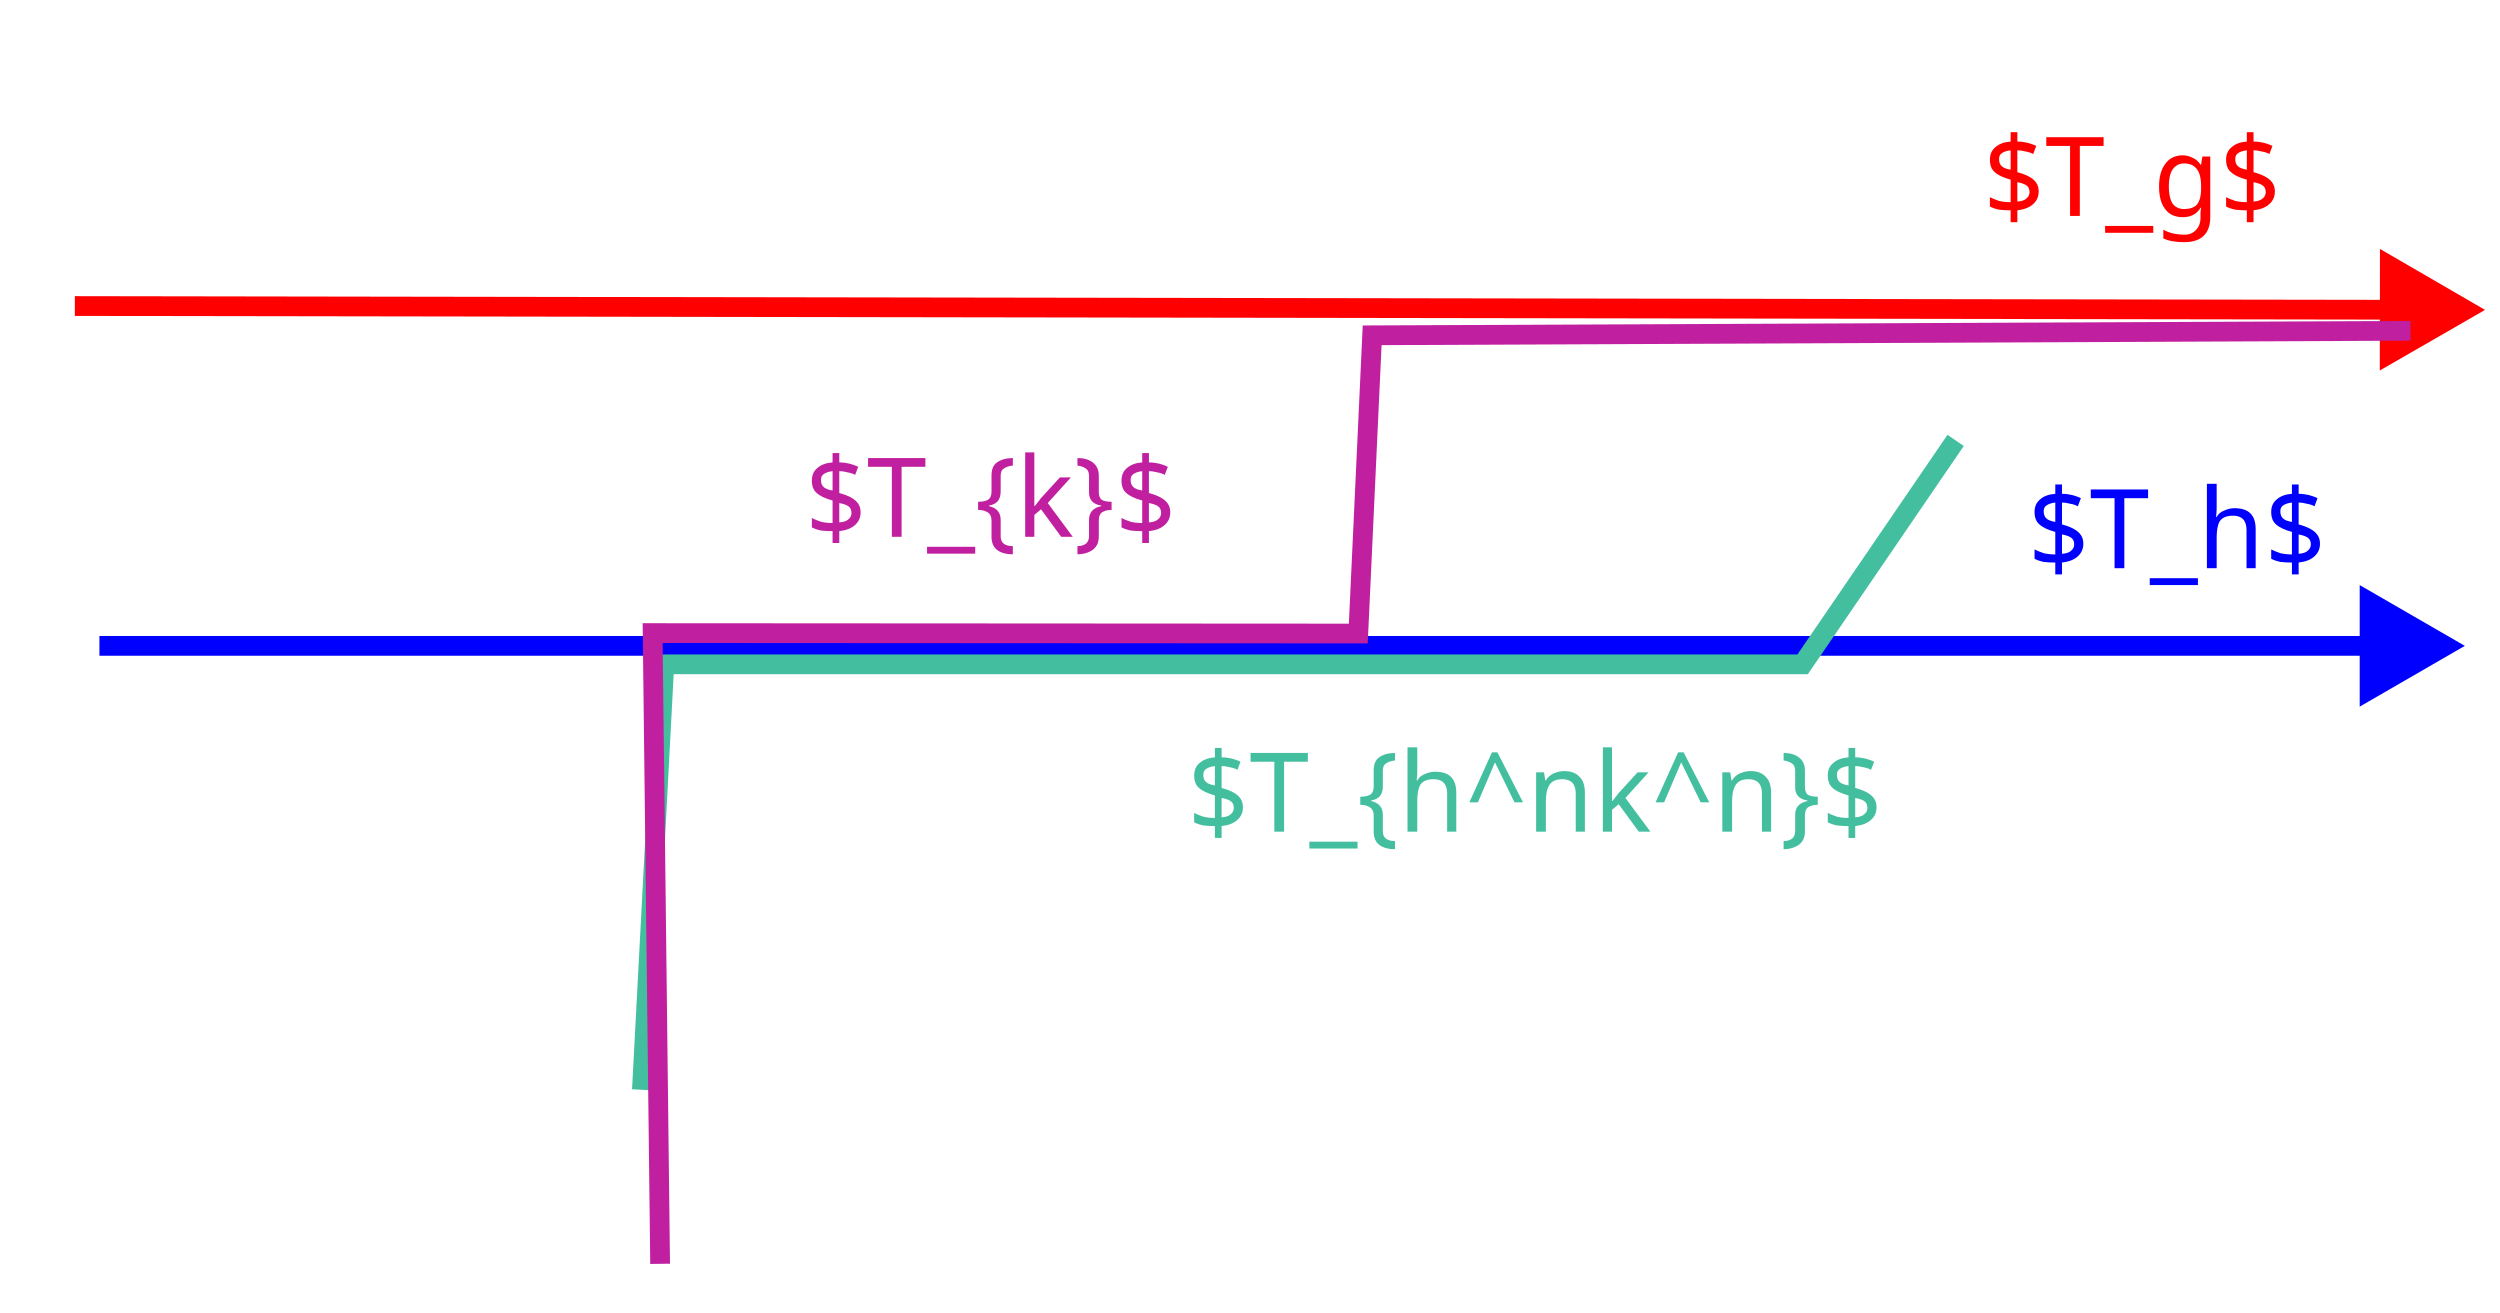
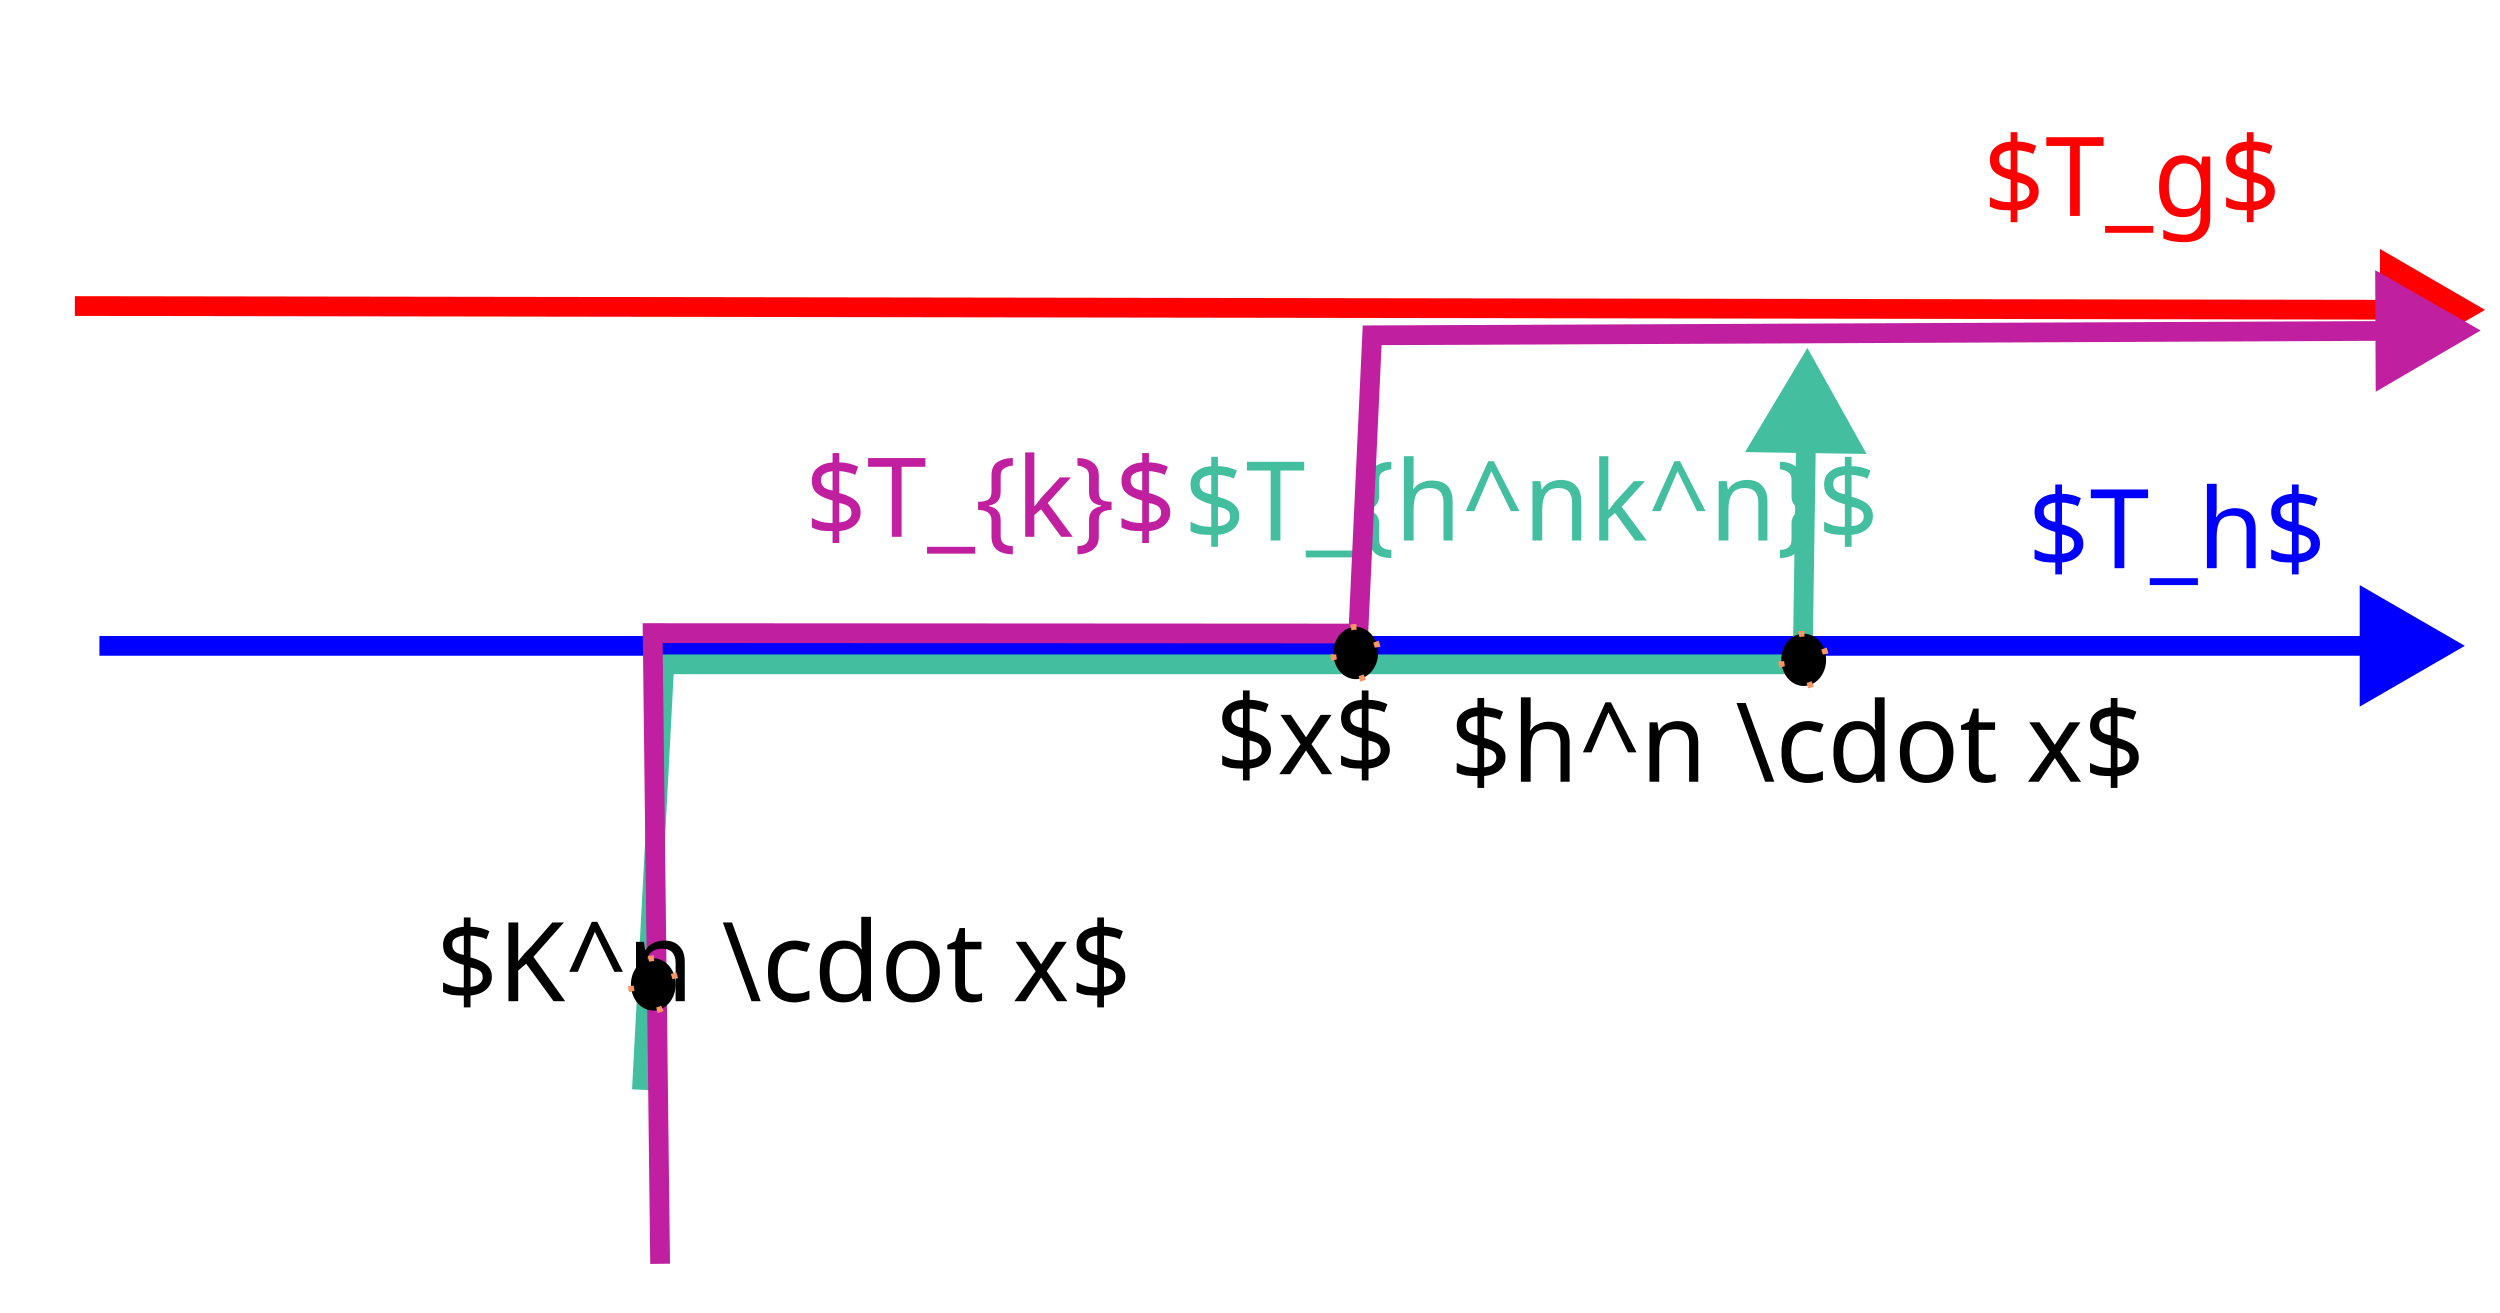
<svg xmlns="http://www.w3.org/2000/svg" width="2.492in" height="1.308in" viewBox="0 0 63.297 33.223" version="1.1" id="svg8">
  <defs id="defs2">
+     <marker style="overflow:visible" id="marker5" refX="0" refY="0" orient="auto-start-reverse" markerWidth="1" markerHeight="1" viewBox="0 0 1 1" preserveAspectRatio="xMidYMid">
+       <path transform="scale(0.5)" style="fill:context-stroke;fill-rule:evenodd;stroke:context-stroke;stroke-width:1pt" d="M 5.77,0 -2.88,5 V -5 Z" id="path5" />
+     </marker>
+     <marker style="overflow:visible" id="marker4" refX="0" refY="0" orient="auto-start-reverse" markerWidth="1" markerHeight="1" viewBox="0 0 1 1" preserveAspectRatio="xMidYMid">
+       <path transform="scale(0.5)" style="fill:context-stroke;fill-rule:evenodd;stroke:context-stroke;stroke-width:1pt" d="M 5.77,0 -2.88,5 V -5 Z" id="path4" />
+     </marker>
    <marker style="overflow:visible" id="Triangle" refX="0" refY="0" orient="auto-start-reverse" markerWidth="1" markerHeight="1" viewBox="0 0 1 1" preserveAspectRatio="xMidYMid">
      <path transform="scale(0.5)" style="fill:context-stroke;fill-rule:evenodd;stroke:context-stroke;stroke-width:1pt" d="M 5.77,0 -2.88,5 V -5 Z" id="path135" />
    </marker>
    <rect x="644.477" y="100.005" width="63.64" height="68.69" id="rect4" />
    <marker style="overflow:visible" id="marker2263" refX="0" refY="0" orient="auto">
      <path transform="scale(0.8)" style="fill:none;fill-opacity:0.75;fill-rule:evenodd;stroke:#e37600;stroke-width:1pt;stroke-opacity:1" d="M 0,5.65 V -5.65" id="path2261" />
    </marker>
    <marker style="overflow:visible" id="DotS" refX="0" refY="0" orient="auto">
      <path transform="matrix(0.2,0,0,0.2,1.48,0.2)" style="fill:#e37600;fill-opacity:1;fill-rule:evenodd;stroke:#e37600;stroke-width:1pt;stroke-opacity:1" d="m -2.5,-1 c 0,2.76 -2.24,5 -5,5 -2.76,0 -5,-2.24 -5,-5 0,-2.76 2.24,-5 5,-5 2.76,0 5,2.24 5,5 z" id="path906" />
    </marker>
    <marker style="overflow:visible" id="marker1201" refX="0" refY="0" orient="auto" viewBox="0 0 8.887 5.078" markerWidth="8.887" markerHeight="5.078" preserveAspectRatio="xMidYMid">
      <path transform="matrix(-0.4,0,0,-0.4,-4,0)" style="fill:#0000ff;fill-opacity:1;fill-rule:evenodd;stroke:#0000ff;stroke-width:1pt;stroke-opacity:1" d="M 0,0 5,-5 -12.5,0 5,5 Z" id="path1199" />
    </marker>
    <marker style="overflow:visible" id="Arrow1Lend" refX="0" refY="0" orient="auto">
      <path transform="matrix(-0.8,0,0,-0.8,-10,0)" style="fill:#0000ff;fill-opacity:1;fill-rule:evenodd;stroke:#0000ff;stroke-width:1pt;stroke-opacity:1" d="M 0,0 5,-5 -12.5,0 5,5 Z" id="path842" />
    </marker>
    <marker style="overflow:visible" id="marker1123" refX="0" refY="0" orient="auto">
      <path transform="matrix(-0.4,0,0,-0.4,-4,0)" style="fill:#0000ff;fill-opacity:1;fill-rule:evenodd;stroke:#0000ff;stroke-width:1pt;stroke-opacity:1" d="M 0,0 5,-5 -12.5,0 5,5 Z" id="path1121" />
    </marker>
    <marker style="overflow:visible" id="Arrow1Mend" refX="0" refY="0" orient="auto">
      <path transform="matrix(-0.4,0,0,-0.4,-4,0)" style="fill:#0000ff;fill-opacity:1;fill-rule:evenodd;stroke:#0000ff;stroke-width:1pt;stroke-opacity:1" d="M 0,0 5,-5 -12.5,0 5,5 Z" id="path848" />
    </marker>
    <rect x="644.477" y="100.005" width="63.64" height="68.69" id="rect4-5" />
    <rect x="644.477" y="100.005" width="63.64" height="68.69" id="rect4-5-6" />
    <rect x="644.477" y="100.005" width="63.64" height="68.69" id="rect4-5-6-1" />
    <rect x="644.477" y="100.005" width="63.64" height="68.69" id="rect4-5-6-1-0" />
    <pattern id="EMFhbasepattern" patternUnits="userSpaceOnUse" width="6" height="6" x="0" y="0" />
    <marker style="overflow:visible" id="Triangle-4" refX="0" refY="0" orient="auto-start-reverse" markerWidth="1" markerHeight="1" viewBox="0 0 1 1" preserveAspectRatio="xMidYMid">
      <path transform="scale(0.5)" style="fill:context-stroke;fill-rule:evenodd;stroke:context-stroke;stroke-width:1pt" d="M 5.77,0 -2.88,5 V -5 Z" id="path135-1" />
    </marker>
  </defs>
  <g id="layer1" transform="translate(-38.13061,-45.62374)">
    <text xml:space="preserve" style="font-style:normal;font-weight:normal;font-size:2.77px;line-height:1.25;font-family:sans-serif;text-align:center;text-anchor:middle;fill:#ff0000;fill-opacity:1;stroke:none;stroke-width:0.105;stroke-dasharray:none" x="95.064" y="50.46" id="text1461-5-3-8" transform="scale(0.9876776,1.012476)">
      <tspan id="tspan1459-0-1-6" x="95.064" y="50.46" style="font-size:2.77px;text-align:center;text-anchor:middle;fill:#ff0000;fill-opacity:1;stroke-width:0.105;stroke-dasharray:none">$T_g$</tspan>
    </text>
-     <text xml:space="preserve" style="font-style:normal;font-weight:normal;font-size:2.77px;line-height:1.25;font-family:sans-serif;text-align:center;text-anchor:middle;fill:#43bf9f;fill-opacity:1;stroke:none;stroke-width:0.105;stroke-dasharray:none" x="79.76" y="65.859" id="text1461-5-3-8-3" transform="scale(0.9876776,1.012476)">
-       <tspan id="tspan1459-0-1-6-5" x="79.76" y="65.859" style="font-size:2.77px;text-align:center;text-anchor:middle;fill:#43bf9f;fill-opacity:1;stroke-width:0.105;stroke-dasharray:none">$T_{h^nk^n}$</tspan>
+     <text xml:space="preserve" style="font-style:normal;font-weight:normal;font-size:2.77px;line-height:1.25;font-family:sans-serif;text-align:center;text-anchor:middle;fill:#43bf9f;fill-opacity:1;stroke:none;stroke-width:0.105;stroke-dasharray:none" x="79.664" y="58.579" id="text1461-5-3-8-3" transform="scale(0.9876776,1.012476)">
+       <tspan id="tspan1459-0-1-6-5" x="79.664" y="58.579" style="font-size:2.77px;text-align:center;text-anchor:middle;fill:#43bf9f;fill-opacity:1;stroke-width:0.105;stroke-dasharray:none">$T_{h^nk^n}$</tspan>
    </text>
    <text xml:space="preserve" style="font-style:normal;font-weight:normal;font-size:2.77px;line-height:1.25;font-family:sans-serif;text-align:center;text-anchor:middle;fill:#c01f9f;fill-opacity:1;stroke:none;stroke-width:0.105" x="65.805" y="58.486" id="text1461-5-3-8-3-3" transform="scale(0.9876776,1.012476)">
      <tspan id="tspan1459-0-1-6-5-2" x="65.805" y="58.486" style="font-size:2.77px;text-align:center;text-anchor:middle;fill:#c01f9f;fill-opacity:1;stroke-width:0.105">$T_{k}$</tspan>
    </text>
    <text xml:space="preserve" style="font-style:normal;font-weight:normal;font-size:2.77px;line-height:1.25;font-family:sans-serif;text-align:center;text-anchor:middle;fill:#0000ff;fill-opacity:1;stroke:none;stroke-width:0.105" x="96.215" y="59.27" id="text1461-5-3-8-8" transform="scale(0.9876776,1.012476)">
      <tspan id="tspan1459-0-1-6-6" x="96.215" y="59.27" style="font-size:2.77px;text-align:center;text-anchor:middle;fill:#0000ff;fill-opacity:1;stroke-width:0.105">$T_h$</tspan>
    </text>
    <path style="fill:none;stroke:#ff0000;stroke-width:0.5;stroke-dasharray:none;stroke-opacity:1;marker-start:url(#Triangle)" d="M 99.273,53.467 40.026,53.372" id="path1" />
    <path style="fill:none;stroke:#0000ff;stroke-width:0.5;stroke-dasharray:none;stroke-opacity:1;marker-start:url(#Triangle-4)" d="m 98.762,61.976 -58.114,-4e-6" id="path1-2" />
-     <path style="fill:none;stroke:#43bf9f;stroke-width:0.5;stroke-dasharray:none;stroke-opacity:1" d="m 54.383,73.216 0.567,-10.772 28.821,-1e-6 3.874,-5.67" id="path2" />
-     <path style="fill:none;stroke:#c01f9f;stroke-width:0.5;stroke-dasharray:none;stroke-opacity:1" d="m 54.844,77.622 -0.189,-15.969 17.866,0.011 0.351,-7.551 26.289,-0.114" id="path2-2" />
+     <path style="fill:none;stroke:#43bf9f;stroke-width:0.5;stroke-dasharray:none;stroke-opacity:1;marker-end:url(#marker4)" d="m 54.383,73.216 0.567,-10.772 28.821,-1e-6 0.094,-6.237" id="path2" />
+     <path style="fill:none;stroke:#c01f9f;stroke-width:0.5;stroke-dasharray:none;stroke-opacity:1;marker-end:url(#marker5)" d="m 54.844,77.622 -0.189,-15.969 17.866,0.011 0.351,-7.551 26.289,-0.114" id="path2-2" />
+     <text xml:space="preserve" style="font-style:normal;font-weight:normal;font-size:2.77px;line-height:1.25;font-family:sans-serif;text-align:center;text-anchor:middle;fill:#000000;fill-opacity:1;stroke:none;stroke-width:0.105;stroke-dasharray:none" x="60.501" y="70.096" id="text1461-5-3-8-3-2" transform="scale(0.9876776,1.012476)">
+       <tspan id="tspan1459-0-1-6-5-9" x="60.501" y="70.096" style="font-size:2.77px;text-align:center;text-anchor:middle;fill:#000000;fill-opacity:1;stroke-width:0.105;stroke-dasharray:none">$K^n \cdot x$</tspan>
+     </text>
+     <text xml:space="preserve" style="font-style:normal;font-weight:normal;font-size:2.77px;line-height:1.25;font-family:sans-serif;text-align:center;text-anchor:middle;fill:#000000;fill-opacity:1;stroke:none;stroke-width:0.105;stroke-dasharray:none" x="73.881" y="64.422" id="text1461-5-3-8-3-2-2" transform="scale(0.9876776,1.012476)">
+       <tspan id="tspan1459-0-1-6-5-9-6" x="73.881" y="64.422" style="font-size:2.77px;text-align:center;text-anchor:middle;fill:#000000;fill-opacity:1;stroke-width:0.105;stroke-dasharray:none">$x$</tspan>
+     </text>
+     <text xml:space="preserve" style="font-style:normal;font-weight:normal;font-size:2.77px;line-height:1.25;font-family:sans-serif;text-align:center;text-anchor:middle;fill:#000000;fill-opacity:1;stroke:none;stroke-width:0.105;stroke-dasharray:none" x="86.487" y="64.608" id="text1461-5-3-8-3-2-2-8" transform="scale(0.9876776,1.012476)">
+       <tspan id="tspan1459-0-1-6-5-9-6-6" x="86.487" y="64.608" style="font-size:2.77px;text-align:center;text-anchor:middle;fill:#000000;fill-opacity:1;stroke-width:0.105;stroke-dasharray:none">$h^n \cdot x$</tspan>
+     </text>
+     <path style="fill:#000000;fill-opacity:1;stroke:#fb9660;stroke-width:0.146;stroke-dasharray:0.146, 0.876" id="path3" d="m 84.309,62.044 a 0.567,0.661 0 0 1 -0.263,0.881 0.567,0.661 0 0 1 -0.757,-0.303 0.567,0.661 0 0 1 0.256,-0.884 0.567,0.661 0 0 1 0.759,0.294" />
+     <path style="fill:#000000;fill-opacity:1;stroke:#fb9660;stroke-width:0.146;stroke-dasharray:0.146, 0.876" id="path3-4" d="m 72.967,61.871 a 0.567,0.661 0 0 1 -0.263,0.881 0.567,0.661 0 0 1 -0.757,-0.303 0.567,0.661 0 0 1 0.256,-0.884 0.567,0.661 0 0 1 0.759,0.294" />
+     <path style="fill:#000000;fill-opacity:1;stroke:#fb9660;stroke-width:0.146;stroke-dasharray:0.146, 0.876" id="path3-4-7" d="m 55.183,70.262 a 0.567,0.661 0 0 1 -0.263,0.881 0.567,0.661 0 0 1 -0.757,-0.303 0.567,0.661 0 0 1 0.256,-0.884 0.567,0.661 0 0 1 0.759,0.294" />
  </g>
</svg>
